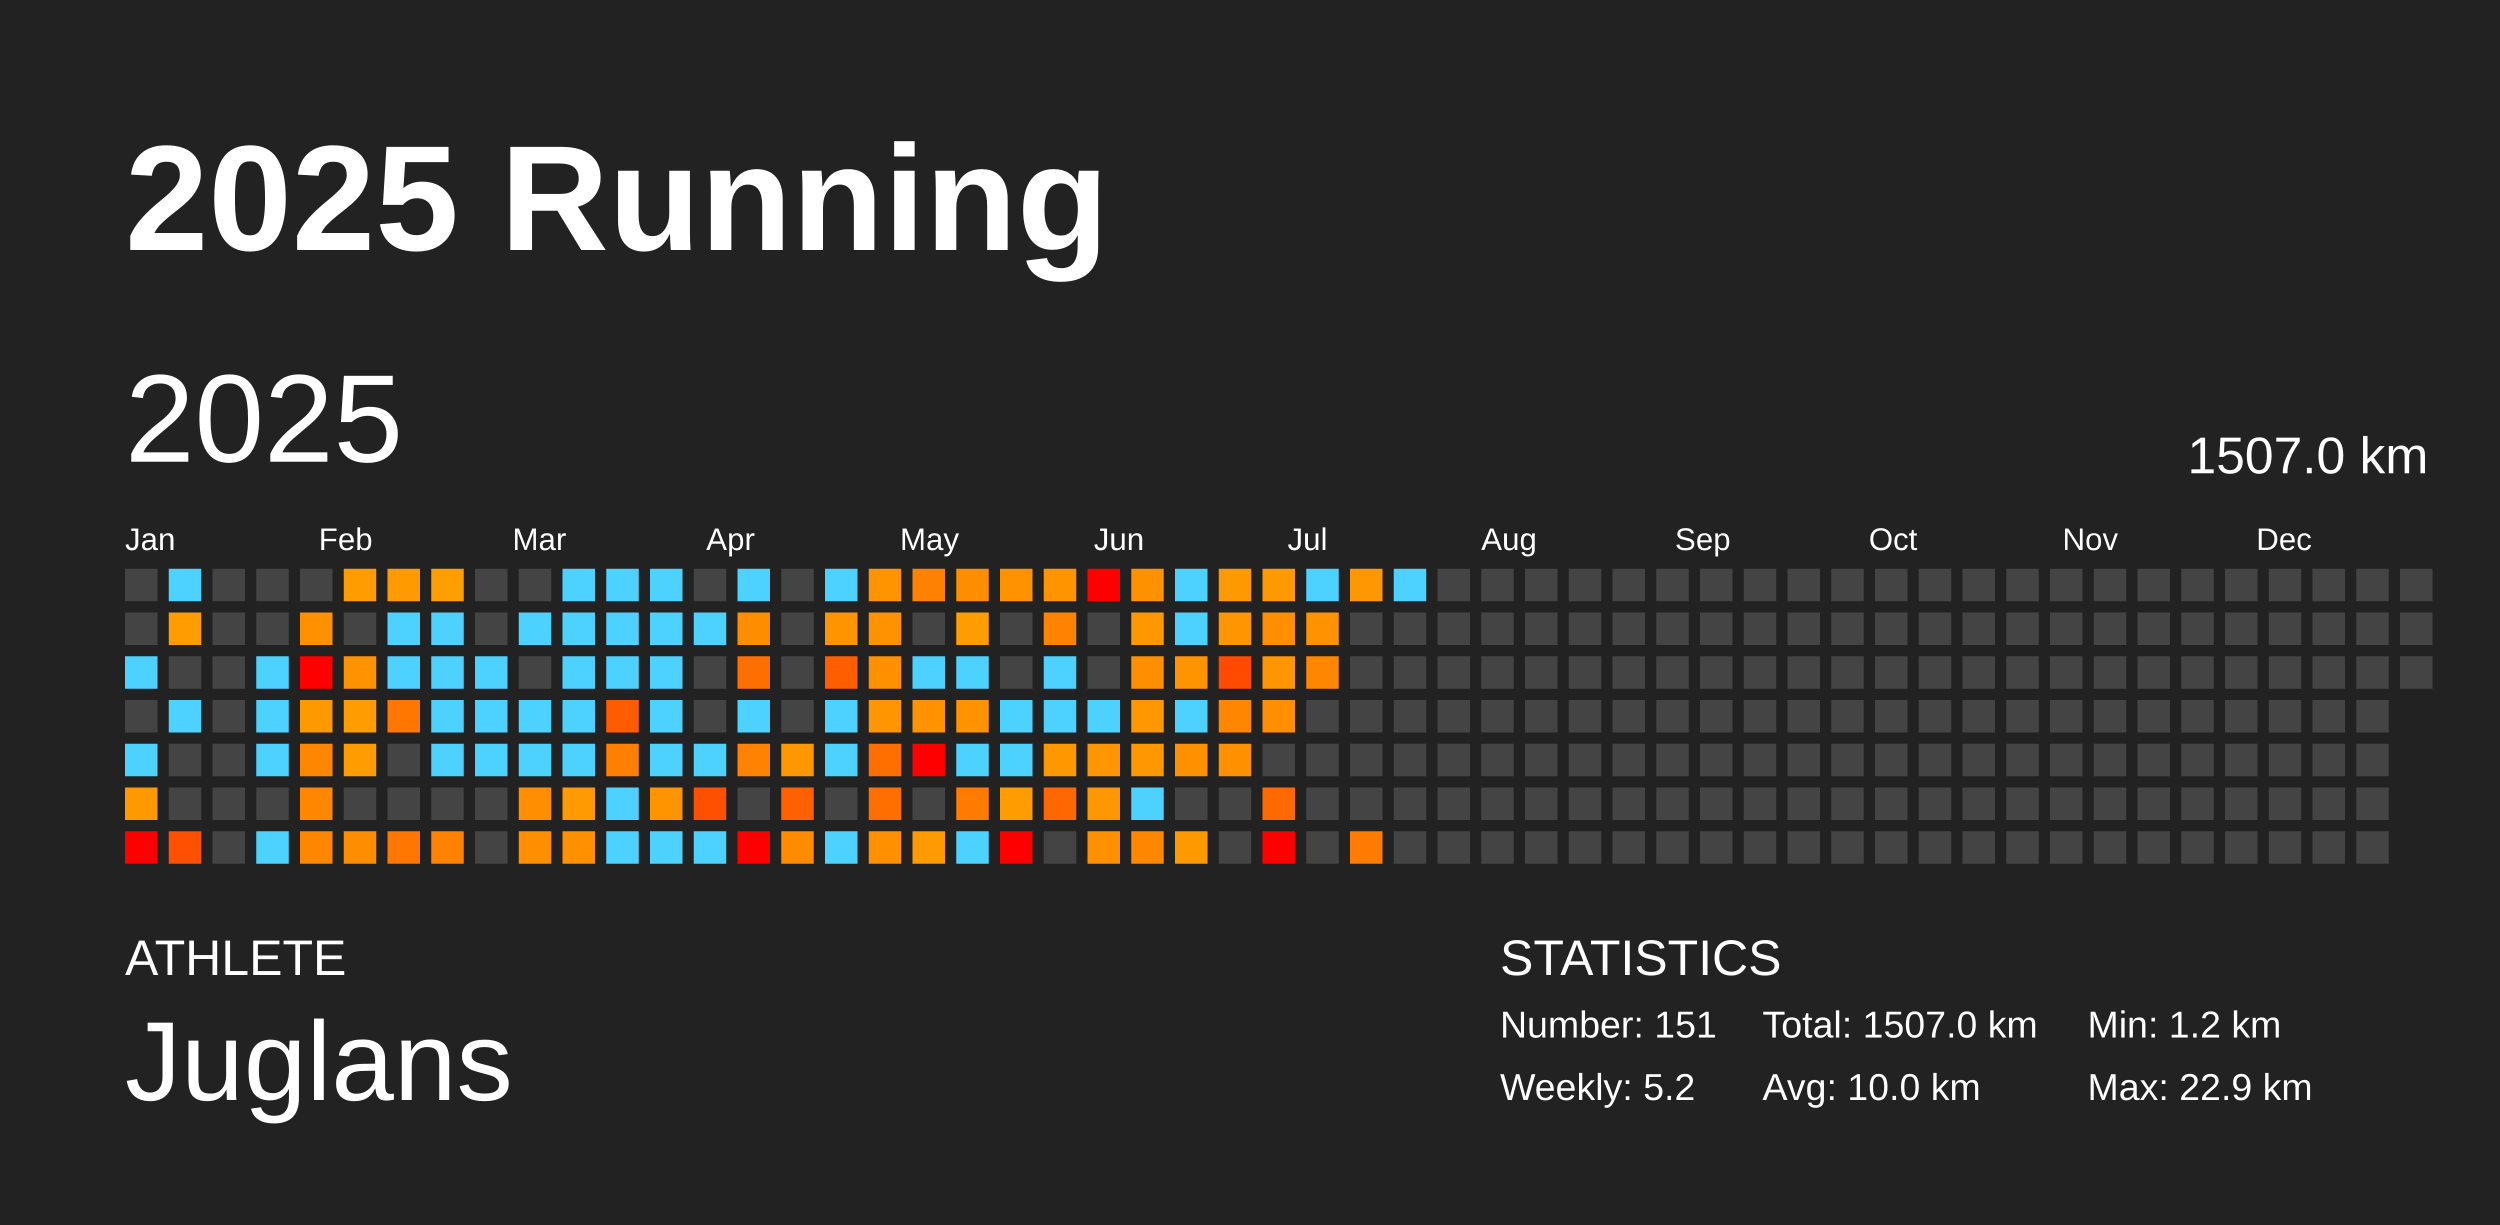
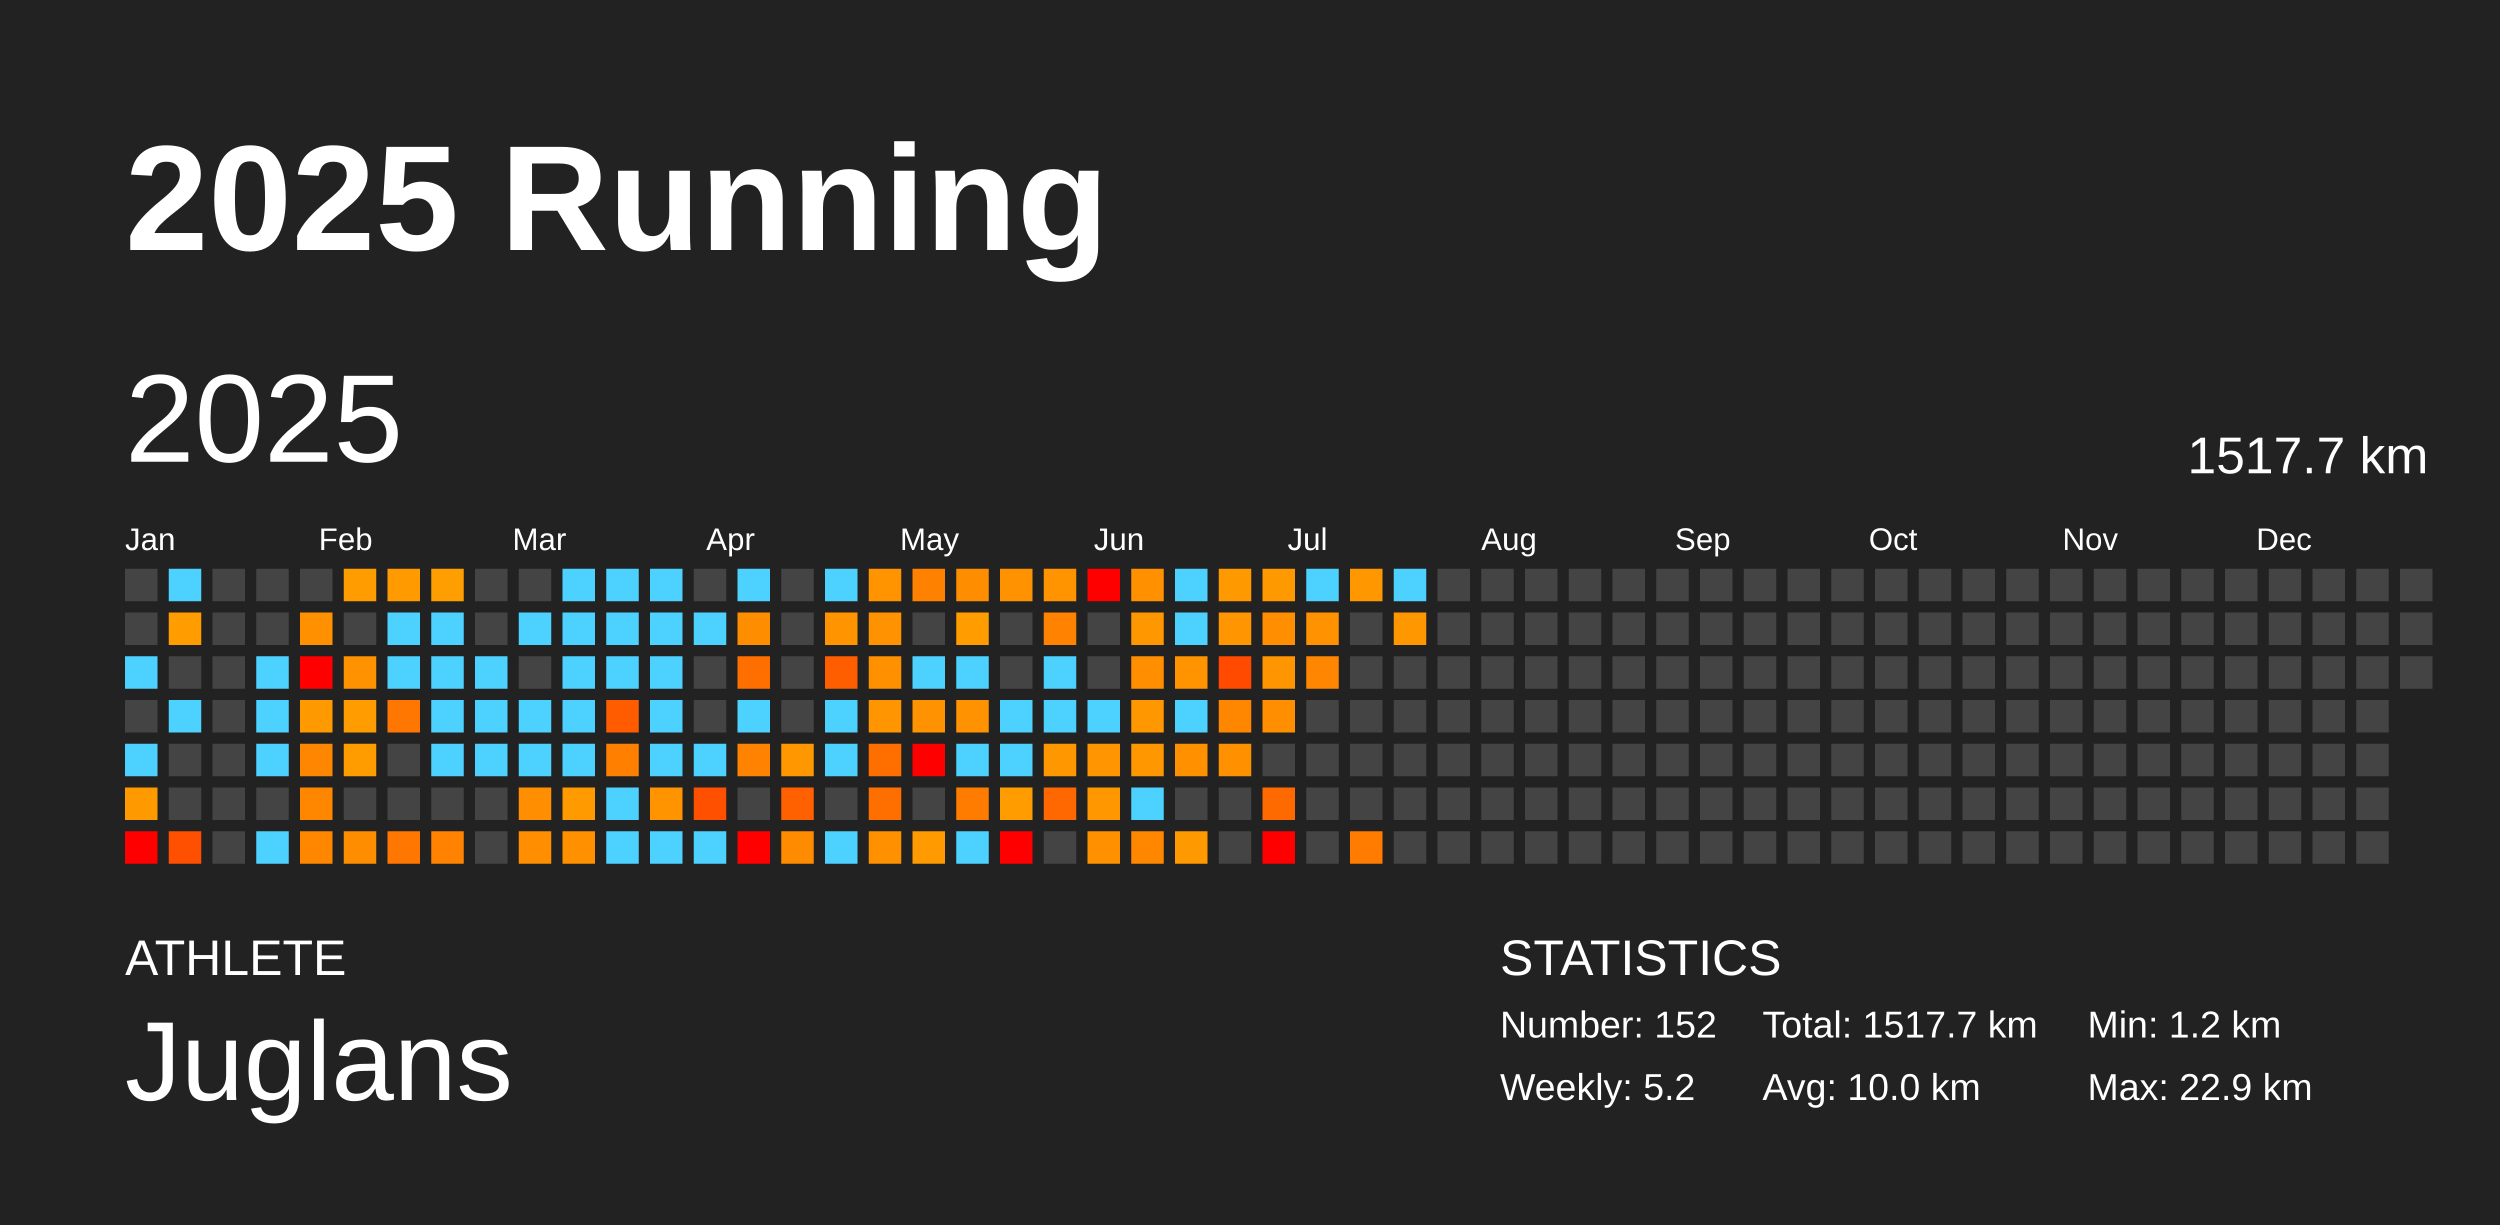
<svg xmlns="http://www.w3.org/2000/svg" baseProfile="full" height="98mm" version="1.1" viewBox="0,0,200,98" width="200mm">
  <defs />
  <rect fill="#222222" height="98" width="200" x="0" y="0" />
  <text fill="#FFFFFF" style="font-size:12px; font-family:Arial; font-weight:bold;" x="10" y="20">2025 Running</text>
  <text fill="#FFFFFF" style="font-size:4px; font-family:Arial" x="10" y="78">ATHLETE</text>
  <text fill="#FFFFFF" style="font-size:9px; font-family:Arial" x="10" y="88">Juglans</text>
  <text fill="#FFFFFF" style="font-size:4px; font-family:Arial" x="120" y="78">STATISTICS</text>
-   <text fill="#FFFFFF" style="font-size:3px; font-family:Arial" x="120" y="83">Number: 151</text>
+   <text fill="#FFFFFF" style="font-size:3px; font-family:Arial" x="120" y="83">Number: 152</text>
  <text fill="#FFFFFF" style="font-size:3px; font-family:Arial" x="120" y="88">Weekly: 5.2</text>
-   <text fill="#FFFFFF" style="font-size:3px; font-family:Arial" x="141" y="83">Total: 1507.0 km</text>
+   <text fill="#FFFFFF" style="font-size:3px; font-family:Arial" x="141" y="83">Total: 1517.7 km</text>
  <text fill="#FFFFFF" style="font-size:3px; font-family:Arial" x="141" y="88">Avg: 10.0 km</text>
  <text fill="#FFFFFF" style="font-size:3px; font-family:Arial" x="167" y="83">Min: 1.2 km</text>
  <text fill="#FFFFFF" style="font-size:3px; font-family:Arial" x="167" y="88">Max: 22.9 km</text>
  <text dominant-baseline="hanging" fill="#FFFFFF" style="font-size:10.0px; font-family:Arial;" x="10" y="30">2025</text>
-   <text dominant-baseline="hanging" fill="#FFFFFF" style="font-size:4.125px; font-family:Arial;" x="175" y="35">1507.0 km</text>
+   <text dominant-baseline="hanging" fill="#FFFFFF" style="font-size:4.125px; font-family:Arial;" x="175" y="35">1517.7 km</text>
  <text fill="#FFFFFF" style="font-size:2.5px; font-family:Arial" x="10.0" y="44">Jan</text>
  <text fill="#FFFFFF" style="font-size:2.5px; font-family:Arial" x="25.5" y="44">Feb</text>
  <text fill="#FFFFFF" style="font-size:2.5px; font-family:Arial" x="41.0" y="44">Mar</text>
  <text fill="#FFFFFF" style="font-size:2.5px; font-family:Arial" x="56.5" y="44">Apr</text>
  <text fill="#FFFFFF" style="font-size:2.5px; font-family:Arial" x="72.0" y="44">May</text>
  <text fill="#FFFFFF" style="font-size:2.5px; font-family:Arial" x="87.5" y="44">Jun</text>
  <text fill="#FFFFFF" style="font-size:2.5px; font-family:Arial" x="103.0" y="44">Jul</text>
  <text fill="#FFFFFF" style="font-size:2.5px; font-family:Arial" x="118.5" y="44">Aug</text>
  <text fill="#FFFFFF" style="font-size:2.5px; font-family:Arial" x="134.0" y="44">Sep</text>
  <text fill="#FFFFFF" style="font-size:2.5px; font-family:Arial" x="149.5" y="44">Oct</text>
  <text fill="#FFFFFF" style="font-size:2.5px; font-family:Arial" x="165.0" y="44">Nov</text>
  <text fill="#FFFFFF" style="font-size:2.5px; font-family:Arial" x="180.5" y="44">Dec</text>
  <rect fill="#444444" height="2.6" width="2.6" x="10.0" y="45.5" />
  <rect fill="#444444" height="2.6" width="2.6" x="10.0" y="49.0" />
  <rect fill="#4dd2ff" height="2.6" width="2.6" x="10.0" y="52.5" />
  <rect fill="#444444" height="2.6" width="2.6" x="10.0" y="56.0" />
  <rect fill="#4dd2ff" height="2.6" width="2.6" x="10.0" y="59.5" />
  <rect fill="#ff9900" height="2.6" width="2.6" x="10.0" y="63.0" />
  <rect fill="red" height="2.6" width="2.6" x="10.0" y="66.5" />
  <rect fill="#4dd2ff" height="2.6" width="2.6" x="13.5" y="45.5" />
  <rect fill="#ff9c00" height="2.6" width="2.6" x="13.5" y="49.0" />
  <rect fill="#444444" height="2.6" width="2.6" x="13.5" y="52.5" />
  <rect fill="#4dd2ff" height="2.6" width="2.6" x="13.5" y="56.0" />
  <rect fill="#444444" height="2.6" width="2.6" x="13.5" y="59.5" />
  <rect fill="#444444" height="2.6" width="2.6" x="13.5" y="63.0" />
  <rect fill="#ff4f00" height="2.6" width="2.6" x="13.5" y="66.5" />
  <rect fill="#444444" height="2.6" width="2.6" x="17.0" y="45.5" />
  <rect fill="#444444" height="2.6" width="2.6" x="17.0" y="49.0" />
  <rect fill="#444444" height="2.6" width="2.6" x="17.0" y="52.5" />
  <rect fill="#444444" height="2.6" width="2.6" x="17.0" y="56.0" />
  <rect fill="#444444" height="2.6" width="2.6" x="17.0" y="59.5" />
  <rect fill="#444444" height="2.6" width="2.6" x="17.0" y="63.0" />
  <rect fill="#444444" height="2.6" width="2.6" x="17.0" y="66.5" />
  <rect fill="#444444" height="2.6" width="2.6" x="20.5" y="45.5" />
  <rect fill="#444444" height="2.6" width="2.6" x="20.5" y="49.0" />
  <rect fill="#4dd2ff" height="2.6" width="2.6" x="20.5" y="52.5" />
  <rect fill="#4dd2ff" height="2.6" width="2.6" x="20.5" y="56.0" />
  <rect fill="#4dd2ff" height="2.6" width="2.6" x="20.5" y="59.5" />
  <rect fill="#444444" height="2.6" width="2.6" x="20.5" y="63.0" />
  <rect fill="#4dd2ff" height="2.6" width="2.6" x="20.5" y="66.5" />
  <rect fill="#444444" height="2.6" width="2.6" x="24.0" y="45.5" />
  <rect fill="#ff9000" height="2.6" width="2.6" x="24.0" y="49.0" />
  <rect fill="red" height="2.6" width="2.6" x="24.0" y="52.5" />
  <rect fill="#ff9900" height="2.6" width="2.6" x="24.0" y="56.0" />
  <rect fill="#ff8600" height="2.6" width="2.6" x="24.0" y="59.5" />
  <rect fill="#ff8700" height="2.6" width="2.6" x="24.0" y="63.0" />
  <rect fill="#ff8700" height="2.6" width="2.6" x="24.0" y="66.5" />
  <rect fill="#ff9d00" height="2.6" width="2.6" x="27.5" y="45.5" />
  <rect fill="#444444" height="2.6" width="2.6" x="27.5" y="49.0" />
  <rect fill="#ff9200" height="2.6" width="2.6" x="27.5" y="52.5" />
  <rect fill="#ff9d00" height="2.6" width="2.6" x="27.5" y="56.0" />
  <rect fill="#ff9d00" height="2.6" width="2.6" x="27.5" y="59.5" />
  <rect fill="#444444" height="2.6" width="2.6" x="27.5" y="63.0" />
  <rect fill="#ff8d00" height="2.6" width="2.6" x="27.5" y="66.5" />
  <rect fill="#ff9b00" height="2.6" width="2.6" x="31.0" y="45.5" />
  <rect fill="#4dd2ff" height="2.6" width="2.6" x="31.0" y="49.0" />
  <rect fill="#4dd2ff" height="2.6" width="2.6" x="31.0" y="52.5" />
  <rect fill="#ff7700" height="2.6" width="2.6" x="31.0" y="56.0" />
  <rect fill="#444444" height="2.6" width="2.6" x="31.0" y="59.5" />
  <rect fill="#444444" height="2.6" width="2.6" x="31.0" y="63.0" />
  <rect fill="#ff7600" height="2.6" width="2.6" x="31.0" y="66.5" />
  <rect fill="#ff9e00" height="2.6" width="2.6" x="34.5" y="45.5" />
  <rect fill="#4dd2ff" height="2.6" width="2.6" x="34.5" y="49.0" />
  <rect fill="#4dd2ff" height="2.6" width="2.6" x="34.5" y="52.5" />
  <rect fill="#4dd2ff" height="2.6" width="2.6" x="34.5" y="56.0" />
  <rect fill="#4dd2ff" height="2.6" width="2.6" x="34.5" y="59.5" />
  <rect fill="#444444" height="2.6" width="2.6" x="34.5" y="63.0" />
  <rect fill="#ff8200" height="2.6" width="2.6" x="34.5" y="66.5" />
  <rect fill="#444444" height="2.6" width="2.6" x="38.0" y="45.5" />
  <rect fill="#444444" height="2.6" width="2.6" x="38.0" y="49.0" />
  <rect fill="#4dd2ff" height="2.6" width="2.6" x="38.0" y="52.5" />
  <rect fill="#4dd2ff" height="2.6" width="2.6" x="38.0" y="56.0" />
  <rect fill="#4dd2ff" height="2.6" width="2.6" x="38.0" y="59.5" />
  <rect fill="#444444" height="2.6" width="2.6" x="38.0" y="63.0" />
  <rect fill="#444444" height="2.6" width="2.6" x="38.0" y="66.5" />
  <rect fill="#444444" height="2.6" width="2.6" x="41.5" y="45.5" />
  <rect fill="#4dd2ff" height="2.6" width="2.6" x="41.5" y="49.0" />
  <rect fill="#444444" height="2.6" width="2.6" x="41.5" y="52.5" />
  <rect fill="#4dd2ff" height="2.6" width="2.6" x="41.5" y="56.0" />
  <rect fill="#4dd2ff" height="2.6" width="2.6" x="41.5" y="59.5" />
  <rect fill="#ff8f00" height="2.6" width="2.6" x="41.5" y="63.0" />
  <rect fill="#ff8e00" height="2.6" width="2.6" x="41.5" y="66.5" />
  <rect fill="#4dd2ff" height="2.6" width="2.6" x="45.0" y="45.5" />
  <rect fill="#4dd2ff" height="2.6" width="2.6" x="45.0" y="49.0" />
  <rect fill="#4dd2ff" height="2.6" width="2.6" x="45.0" y="52.5" />
  <rect fill="#4dd2ff" height="2.6" width="2.6" x="45.0" y="56.0" />
  <rect fill="#4dd2ff" height="2.6" width="2.6" x="45.0" y="59.5" />
  <rect fill="#ff9a00" height="2.6" width="2.6" x="45.0" y="63.0" />
  <rect fill="#ff9100" height="2.6" width="2.6" x="45.0" y="66.5" />
  <rect fill="#4dd2ff" height="2.6" width="2.6" x="48.5" y="45.5" />
  <rect fill="#4dd2ff" height="2.6" width="2.6" x="48.5" y="49.0" />
  <rect fill="#4dd2ff" height="2.6" width="2.6" x="48.5" y="52.5" />
  <rect fill="#ff5c00" height="2.6" width="2.6" x="48.5" y="56.0" />
  <rect fill="#ff8000" height="2.6" width="2.6" x="48.5" y="59.5" />
  <rect fill="#4dd2ff" height="2.6" width="2.6" x="48.5" y="63.0" />
  <rect fill="#4dd2ff" height="2.6" width="2.6" x="48.5" y="66.5" />
  <rect fill="#4dd2ff" height="2.6" width="2.6" x="52.0" y="45.5" />
  <rect fill="#4dd2ff" height="2.6" width="2.6" x="52.0" y="49.0" />
  <rect fill="#4dd2ff" height="2.6" width="2.6" x="52.0" y="52.5" />
  <rect fill="#4dd2ff" height="2.6" width="2.6" x="52.0" y="56.0" />
  <rect fill="#4dd2ff" height="2.6" width="2.6" x="52.0" y="59.5" />
  <rect fill="#ff9300" height="2.6" width="2.6" x="52.0" y="63.0" />
  <rect fill="#4dd2ff" height="2.6" width="2.6" x="52.0" y="66.5" />
  <rect fill="#444444" height="2.6" width="2.6" x="55.5" y="45.5" />
  <rect fill="#4dd2ff" height="2.6" width="2.6" x="55.5" y="49.0" />
  <rect fill="#444444" height="2.6" width="2.6" x="55.5" y="52.5" />
  <rect fill="#444444" height="2.6" width="2.6" x="55.5" y="56.0" />
  <rect fill="#4dd2ff" height="2.6" width="2.6" x="55.5" y="59.5" />
  <rect fill="#ff5000" height="2.6" width="2.6" x="55.5" y="63.0" />
  <rect fill="#4dd2ff" height="2.6" width="2.6" x="55.5" y="66.5" />
  <rect fill="#4dd2ff" height="2.6" width="2.6" x="59.0" y="45.5" />
  <rect fill="#ff8d00" height="2.6" width="2.6" x="59.0" y="49.0" />
  <rect fill="#ff6f00" height="2.6" width="2.6" x="59.0" y="52.5" />
  <rect fill="#4dd2ff" height="2.6" width="2.6" x="59.0" y="56.0" />
  <rect fill="#ff8200" height="2.6" width="2.6" x="59.0" y="59.5" />
  <rect fill="#444444" height="2.6" width="2.6" x="59.0" y="63.0" />
  <rect fill="red" height="2.6" width="2.6" x="59.0" y="66.5" />
  <rect fill="#444444" height="2.6" width="2.6" x="62.5" y="45.5" />
  <rect fill="#444444" height="2.6" width="2.6" x="62.5" y="49.0" />
  <rect fill="#444444" height="2.6" width="2.6" x="62.5" y="52.5" />
  <rect fill="#444444" height="2.6" width="2.6" x="62.5" y="56.0" />
  <rect fill="#ff9700" height="2.6" width="2.6" x="62.5" y="59.5" />
  <rect fill="#ff6100" height="2.6" width="2.6" x="62.5" y="63.0" />
  <rect fill="#ff8c00" height="2.6" width="2.6" x="62.5" y="66.5" />
  <rect fill="#4dd2ff" height="2.6" width="2.6" x="66.0" y="45.5" />
  <rect fill="#ff9300" height="2.6" width="2.6" x="66.0" y="49.0" />
  <rect fill="#ff5e00" height="2.6" width="2.6" x="66.0" y="52.5" />
  <rect fill="#4dd2ff" height="2.6" width="2.6" x="66.0" y="56.0" />
  <rect fill="#4dd2ff" height="2.6" width="2.6" x="66.0" y="59.5" />
  <rect fill="#444444" height="2.6" width="2.6" x="66.0" y="63.0" />
  <rect fill="#4dd2ff" height="2.6" width="2.6" x="66.0" y="66.5" />
  <rect fill="#ff9400" height="2.6" width="2.6" x="69.5" y="45.5" />
  <rect fill="#ff9200" height="2.6" width="2.6" x="69.5" y="49.0" />
  <rect fill="#ff9100" height="2.6" width="2.6" x="69.5" y="52.5" />
  <rect fill="#ff9500" height="2.6" width="2.6" x="69.5" y="56.0" />
  <rect fill="#ff6f00" height="2.6" width="2.6" x="69.5" y="59.5" />
  <rect fill="#ff6f00" height="2.6" width="2.6" x="69.5" y="63.0" />
  <rect fill="#ff9100" height="2.6" width="2.6" x="69.5" y="66.5" />
  <rect fill="#ff8100" height="2.6" width="2.6" x="73.0" y="45.5" />
  <rect fill="#444444" height="2.6" width="2.6" x="73.0" y="49.0" />
  <rect fill="#4dd2ff" height="2.6" width="2.6" x="73.0" y="52.5" />
  <rect fill="#ff9200" height="2.6" width="2.6" x="73.0" y="56.0" />
  <rect fill="red" height="2.6" width="2.6" x="73.0" y="59.5" />
  <rect fill="#444444" height="2.6" width="2.6" x="73.0" y="63.0" />
  <rect fill="#ff9a00" height="2.6" width="2.6" x="73.0" y="66.5" />
  <rect fill="#ff8d00" height="2.6" width="2.6" x="76.5" y="45.5" />
  <rect fill="#ff9d00" height="2.6" width="2.6" x="76.5" y="49.0" />
  <rect fill="#4dd2ff" height="2.6" width="2.6" x="76.5" y="52.5" />
  <rect fill="#ff9200" height="2.6" width="2.6" x="76.5" y="56.0" />
  <rect fill="#4dd2ff" height="2.6" width="2.6" x="76.5" y="59.5" />
  <rect fill="#ff7c00" height="2.6" width="2.6" x="76.5" y="63.0" />
  <rect fill="#4dd2ff" height="2.6" width="2.6" x="76.5" y="66.5" />
  <rect fill="#ff9200" height="2.6" width="2.6" x="80.0" y="45.5" />
  <rect fill="#444444" height="2.6" width="2.6" x="80.0" y="49.0" />
  <rect fill="#444444" height="2.6" width="2.6" x="80.0" y="52.5" />
  <rect fill="#4dd2ff" height="2.6" width="2.6" x="80.0" y="56.0" />
  <rect fill="#4dd2ff" height="2.6" width="2.6" x="80.0" y="59.5" />
  <rect fill="#ff9c00" height="2.6" width="2.6" x="80.0" y="63.0" />
  <rect fill="red" height="2.6" width="2.6" x="80.0" y="66.5" />
  <rect fill="#ff9300" height="2.6" width="2.6" x="83.5" y="45.5" />
  <rect fill="#ff8200" height="2.6" width="2.6" x="83.5" y="49.0" />
  <rect fill="#4dd2ff" height="2.6" width="2.6" x="83.5" y="52.5" />
  <rect fill="#4dd2ff" height="2.6" width="2.6" x="83.5" y="56.0" />
  <rect fill="#ff9800" height="2.6" width="2.6" x="83.5" y="59.5" />
  <rect fill="#ff6700" height="2.6" width="2.6" x="83.5" y="63.0" />
  <rect fill="#444444" height="2.6" width="2.6" x="83.5" y="66.5" />
  <rect fill="red" height="2.6" width="2.6" x="87.0" y="45.5" />
  <rect fill="#444444" height="2.6" width="2.6" x="87.0" y="49.0" />
  <rect fill="#444444" height="2.6" width="2.6" x="87.0" y="52.5" />
  <rect fill="#4dd2ff" height="2.6" width="2.6" x="87.0" y="56.0" />
  <rect fill="#ff9500" height="2.6" width="2.6" x="87.0" y="59.5" />
  <rect fill="#ff9700" height="2.6" width="2.6" x="87.0" y="63.0" />
  <rect fill="#ff9100" height="2.6" width="2.6" x="87.0" y="66.5" />
  <rect fill="#ff9000" height="2.6" width="2.6" x="90.5" y="45.5" />
  <rect fill="#ff9700" height="2.6" width="2.6" x="90.5" y="49.0" />
  <rect fill="#ff8f00" height="2.6" width="2.6" x="90.5" y="52.5" />
  <rect fill="#ff9800" height="2.6" width="2.6" x="90.5" y="56.0" />
  <rect fill="#ff9800" height="2.6" width="2.6" x="90.5" y="59.5" />
  <rect fill="#4dd2ff" height="2.6" width="2.6" x="90.5" y="63.0" />
  <rect fill="#ff8700" height="2.6" width="2.6" x="90.5" y="66.5" />
  <rect fill="#4dd2ff" height="2.6" width="2.6" x="94.0" y="45.5" />
  <rect fill="#4dd2ff" height="2.6" width="2.6" x="94.0" y="49.0" />
  <rect fill="#ff9300" height="2.6" width="2.6" x="94.0" y="52.5" />
  <rect fill="#4dd2ff" height="2.6" width="2.6" x="94.0" y="56.0" />
  <rect fill="#ff9100" height="2.6" width="2.6" x="94.0" y="59.5" />
  <rect fill="#444444" height="2.6" width="2.6" x="94.0" y="63.0" />
  <rect fill="#ff9900" height="2.6" width="2.6" x="94.0" y="66.5" />
  <rect fill="#ff9900" height="2.6" width="2.6" x="97.5" y="45.5" />
  <rect fill="#ff9500" height="2.6" width="2.6" x="97.5" y="49.0" />
  <rect fill="#ff4a00" height="2.6" width="2.6" x="97.5" y="52.5" />
  <rect fill="#ff8700" height="2.6" width="2.6" x="97.5" y="56.0" />
  <rect fill="#ff9000" height="2.6" width="2.6" x="97.5" y="59.5" />
  <rect fill="#444444" height="2.6" width="2.6" x="97.5" y="63.0" />
  <rect fill="#444444" height="2.6" width="2.6" x="97.5" y="66.5" />
  <rect fill="#ff9900" height="2.6" width="2.6" x="101.0" y="45.5" />
  <rect fill="#ff8e00" height="2.6" width="2.6" x="101.0" y="49.0" />
  <rect fill="#ff9500" height="2.6" width="2.6" x="101.0" y="52.5" />
  <rect fill="#ff8f00" height="2.6" width="2.6" x="101.0" y="56.0" />
  <rect fill="#444444" height="2.6" width="2.6" x="101.0" y="59.5" />
  <rect fill="#ff6a00" height="2.6" width="2.6" x="101.0" y="63.0" />
  <rect fill="red" height="2.6" width="2.6" x="101.0" y="66.5" />
  <rect fill="#4dd2ff" height="2.6" width="2.6" x="104.5" y="45.5" />
  <rect fill="#ff9200" height="2.6" width="2.6" x="104.5" y="49.0" />
  <rect fill="#ff8600" height="2.6" width="2.6" x="104.5" y="52.5" />
  <rect fill="#444444" height="2.6" width="2.6" x="104.5" y="56.0" />
  <rect fill="#444444" height="2.6" width="2.6" x="104.5" y="59.5" />
  <rect fill="#444444" height="2.6" width="2.6" x="104.5" y="63.0" />
  <rect fill="#444444" height="2.6" width="2.6" x="104.5" y="66.5" />
  <rect fill="#ff9700" height="2.6" width="2.6" x="108.0" y="45.5" />
  <rect fill="#444444" height="2.6" width="2.6" x="108.0" y="49.0" />
  <rect fill="#444444" height="2.6" width="2.6" x="108.0" y="52.5" />
  <rect fill="#444444" height="2.6" width="2.6" x="108.0" y="56.0" />
  <rect fill="#444444" height="2.6" width="2.6" x="108.0" y="59.5" />
  <rect fill="#444444" height="2.6" width="2.6" x="108.0" y="63.0" />
  <rect fill="#ff7c00" height="2.6" width="2.6" x="108.0" y="66.5" />
  <rect fill="#4dd2ff" height="2.6" width="2.6" x="111.5" y="45.5" />
-   <rect fill="#444444" height="2.6" width="2.6" x="111.5" y="49.0" />
+   <rect fill="#ff9700" height="2.6" width="2.6" x="111.5" y="49.0" />
  <rect fill="#444444" height="2.6" width="2.6" x="111.5" y="52.5" />
  <rect fill="#444444" height="2.6" width="2.6" x="111.5" y="56.0" />
  <rect fill="#444444" height="2.6" width="2.6" x="111.5" y="59.5" />
  <rect fill="#444444" height="2.6" width="2.6" x="111.5" y="63.0" />
  <rect fill="#444444" height="2.6" width="2.6" x="111.5" y="66.5" />
  <rect fill="#444444" height="2.6" width="2.6" x="115.0" y="45.5" />
  <rect fill="#444444" height="2.6" width="2.6" x="115.0" y="49.0" />
  <rect fill="#444444" height="2.6" width="2.6" x="115.0" y="52.5" />
  <rect fill="#444444" height="2.6" width="2.6" x="115.0" y="56.0" />
  <rect fill="#444444" height="2.6" width="2.6" x="115.0" y="59.5" />
  <rect fill="#444444" height="2.6" width="2.6" x="115.0" y="63.0" />
  <rect fill="#444444" height="2.6" width="2.6" x="115.0" y="66.5" />
  <rect fill="#444444" height="2.6" width="2.6" x="118.5" y="45.5" />
  <rect fill="#444444" height="2.6" width="2.6" x="118.5" y="49.0" />
  <rect fill="#444444" height="2.6" width="2.6" x="118.5" y="52.5" />
  <rect fill="#444444" height="2.6" width="2.6" x="118.5" y="56.0" />
  <rect fill="#444444" height="2.6" width="2.6" x="118.5" y="59.5" />
  <rect fill="#444444" height="2.6" width="2.6" x="118.5" y="63.0" />
  <rect fill="#444444" height="2.6" width="2.6" x="118.5" y="66.5" />
  <rect fill="#444444" height="2.6" width="2.6" x="122.0" y="45.5" />
  <rect fill="#444444" height="2.6" width="2.6" x="122.0" y="49.0" />
  <rect fill="#444444" height="2.6" width="2.6" x="122.0" y="52.5" />
  <rect fill="#444444" height="2.6" width="2.6" x="122.0" y="56.0" />
  <rect fill="#444444" height="2.6" width="2.6" x="122.0" y="59.5" />
  <rect fill="#444444" height="2.6" width="2.6" x="122.0" y="63.0" />
  <rect fill="#444444" height="2.6" width="2.6" x="122.0" y="66.5" />
  <rect fill="#444444" height="2.6" width="2.6" x="125.5" y="45.5" />
  <rect fill="#444444" height="2.6" width="2.6" x="125.5" y="49.0" />
  <rect fill="#444444" height="2.6" width="2.6" x="125.5" y="52.5" />
  <rect fill="#444444" height="2.6" width="2.6" x="125.5" y="56.0" />
  <rect fill="#444444" height="2.6" width="2.6" x="125.5" y="59.5" />
  <rect fill="#444444" height="2.6" width="2.6" x="125.5" y="63.0" />
  <rect fill="#444444" height="2.6" width="2.6" x="125.5" y="66.5" />
  <rect fill="#444444" height="2.6" width="2.6" x="129.0" y="45.5" />
  <rect fill="#444444" height="2.6" width="2.6" x="129.0" y="49.0" />
  <rect fill="#444444" height="2.6" width="2.6" x="129.0" y="52.5" />
  <rect fill="#444444" height="2.6" width="2.6" x="129.0" y="56.0" />
  <rect fill="#444444" height="2.6" width="2.6" x="129.0" y="59.5" />
  <rect fill="#444444" height="2.6" width="2.6" x="129.0" y="63.0" />
  <rect fill="#444444" height="2.6" width="2.6" x="129.0" y="66.5" />
  <rect fill="#444444" height="2.6" width="2.6" x="132.5" y="45.5" />
  <rect fill="#444444" height="2.6" width="2.6" x="132.5" y="49.0" />
  <rect fill="#444444" height="2.6" width="2.6" x="132.5" y="52.5" />
  <rect fill="#444444" height="2.6" width="2.6" x="132.5" y="56.0" />
  <rect fill="#444444" height="2.6" width="2.6" x="132.5" y="59.5" />
  <rect fill="#444444" height="2.6" width="2.6" x="132.5" y="63.0" />
  <rect fill="#444444" height="2.6" width="2.6" x="132.5" y="66.5" />
  <rect fill="#444444" height="2.6" width="2.6" x="136.0" y="45.5" />
  <rect fill="#444444" height="2.6" width="2.6" x="136.0" y="49.0" />
  <rect fill="#444444" height="2.6" width="2.6" x="136.0" y="52.5" />
  <rect fill="#444444" height="2.6" width="2.6" x="136.0" y="56.0" />
  <rect fill="#444444" height="2.6" width="2.6" x="136.0" y="59.5" />
  <rect fill="#444444" height="2.6" width="2.6" x="136.0" y="63.0" />
  <rect fill="#444444" height="2.6" width="2.6" x="136.0" y="66.5" />
  <rect fill="#444444" height="2.6" width="2.6" x="139.5" y="45.5" />
  <rect fill="#444444" height="2.6" width="2.6" x="139.5" y="49.0" />
  <rect fill="#444444" height="2.6" width="2.6" x="139.5" y="52.5" />
  <rect fill="#444444" height="2.6" width="2.6" x="139.5" y="56.0" />
  <rect fill="#444444" height="2.6" width="2.6" x="139.5" y="59.5" />
  <rect fill="#444444" height="2.6" width="2.6" x="139.5" y="63.0" />
  <rect fill="#444444" height="2.6" width="2.6" x="139.5" y="66.5" />
  <rect fill="#444444" height="2.6" width="2.6" x="143.0" y="45.5" />
  <rect fill="#444444" height="2.6" width="2.6" x="143.0" y="49.0" />
  <rect fill="#444444" height="2.6" width="2.6" x="143.0" y="52.5" />
  <rect fill="#444444" height="2.6" width="2.6" x="143.0" y="56.0" />
  <rect fill="#444444" height="2.6" width="2.6" x="143.0" y="59.5" />
  <rect fill="#444444" height="2.6" width="2.6" x="143.0" y="63.0" />
  <rect fill="#444444" height="2.6" width="2.6" x="143.0" y="66.5" />
  <rect fill="#444444" height="2.6" width="2.6" x="146.5" y="45.5" />
  <rect fill="#444444" height="2.6" width="2.6" x="146.5" y="49.0" />
  <rect fill="#444444" height="2.6" width="2.6" x="146.5" y="52.5" />
  <rect fill="#444444" height="2.6" width="2.6" x="146.5" y="56.0" />
  <rect fill="#444444" height="2.6" width="2.6" x="146.5" y="59.5" />
  <rect fill="#444444" height="2.6" width="2.6" x="146.5" y="63.0" />
  <rect fill="#444444" height="2.6" width="2.6" x="146.5" y="66.5" />
  <rect fill="#444444" height="2.6" width="2.6" x="150.0" y="45.5" />
  <rect fill="#444444" height="2.6" width="2.6" x="150.0" y="49.0" />
  <rect fill="#444444" height="2.6" width="2.6" x="150.0" y="52.5" />
  <rect fill="#444444" height="2.6" width="2.6" x="150.0" y="56.0" />
  <rect fill="#444444" height="2.6" width="2.6" x="150.0" y="59.5" />
  <rect fill="#444444" height="2.6" width="2.6" x="150.0" y="63.0" />
  <rect fill="#444444" height="2.6" width="2.6" x="150.0" y="66.5" />
  <rect fill="#444444" height="2.6" width="2.6" x="153.5" y="45.5" />
  <rect fill="#444444" height="2.6" width="2.6" x="153.5" y="49.0" />
  <rect fill="#444444" height="2.6" width="2.6" x="153.5" y="52.5" />
  <rect fill="#444444" height="2.6" width="2.6" x="153.5" y="56.0" />
  <rect fill="#444444" height="2.6" width="2.6" x="153.5" y="59.5" />
  <rect fill="#444444" height="2.6" width="2.6" x="153.5" y="63.0" />
  <rect fill="#444444" height="2.6" width="2.6" x="153.5" y="66.5" />
  <rect fill="#444444" height="2.6" width="2.6" x="157.0" y="45.5" />
  <rect fill="#444444" height="2.6" width="2.6" x="157.0" y="49.0" />
  <rect fill="#444444" height="2.6" width="2.6" x="157.0" y="52.5" />
  <rect fill="#444444" height="2.6" width="2.6" x="157.0" y="56.0" />
  <rect fill="#444444" height="2.6" width="2.6" x="157.0" y="59.5" />
  <rect fill="#444444" height="2.6" width="2.6" x="157.0" y="63.0" />
  <rect fill="#444444" height="2.6" width="2.6" x="157.0" y="66.5" />
  <rect fill="#444444" height="2.6" width="2.6" x="160.5" y="45.5" />
  <rect fill="#444444" height="2.6" width="2.6" x="160.5" y="49.0" />
  <rect fill="#444444" height="2.6" width="2.6" x="160.5" y="52.5" />
  <rect fill="#444444" height="2.6" width="2.6" x="160.5" y="56.0" />
  <rect fill="#444444" height="2.6" width="2.6" x="160.5" y="59.5" />
  <rect fill="#444444" height="2.6" width="2.6" x="160.5" y="63.0" />
  <rect fill="#444444" height="2.6" width="2.6" x="160.5" y="66.5" />
  <rect fill="#444444" height="2.6" width="2.6" x="164.0" y="45.5" />
  <rect fill="#444444" height="2.6" width="2.6" x="164.0" y="49.0" />
  <rect fill="#444444" height="2.6" width="2.6" x="164.0" y="52.5" />
  <rect fill="#444444" height="2.6" width="2.6" x="164.0" y="56.0" />
  <rect fill="#444444" height="2.6" width="2.6" x="164.0" y="59.5" />
  <rect fill="#444444" height="2.6" width="2.6" x="164.0" y="63.0" />
  <rect fill="#444444" height="2.6" width="2.6" x="164.0" y="66.5" />
  <rect fill="#444444" height="2.6" width="2.6" x="167.5" y="45.5" />
  <rect fill="#444444" height="2.6" width="2.6" x="167.5" y="49.0" />
  <rect fill="#444444" height="2.6" width="2.6" x="167.5" y="52.5" />
  <rect fill="#444444" height="2.6" width="2.6" x="167.5" y="56.0" />
  <rect fill="#444444" height="2.6" width="2.6" x="167.5" y="59.5" />
  <rect fill="#444444" height="2.6" width="2.6" x="167.5" y="63.0" />
  <rect fill="#444444" height="2.6" width="2.6" x="167.5" y="66.5" />
  <rect fill="#444444" height="2.6" width="2.6" x="171.0" y="45.5" />
  <rect fill="#444444" height="2.6" width="2.6" x="171.0" y="49.0" />
  <rect fill="#444444" height="2.6" width="2.6" x="171.0" y="52.5" />
  <rect fill="#444444" height="2.6" width="2.6" x="171.0" y="56.0" />
  <rect fill="#444444" height="2.6" width="2.6" x="171.0" y="59.5" />
  <rect fill="#444444" height="2.6" width="2.6" x="171.0" y="63.0" />
  <rect fill="#444444" height="2.6" width="2.6" x="171.0" y="66.5" />
  <rect fill="#444444" height="2.6" width="2.6" x="174.5" y="45.5" />
  <rect fill="#444444" height="2.6" width="2.6" x="174.5" y="49.0" />
  <rect fill="#444444" height="2.6" width="2.6" x="174.5" y="52.5" />
  <rect fill="#444444" height="2.6" width="2.6" x="174.5" y="56.0" />
  <rect fill="#444444" height="2.6" width="2.6" x="174.5" y="59.5" />
  <rect fill="#444444" height="2.6" width="2.6" x="174.5" y="63.0" />
  <rect fill="#444444" height="2.6" width="2.6" x="174.5" y="66.5" />
  <rect fill="#444444" height="2.6" width="2.6" x="178.0" y="45.5" />
  <rect fill="#444444" height="2.6" width="2.6" x="178.0" y="49.0" />
  <rect fill="#444444" height="2.6" width="2.6" x="178.0" y="52.5" />
  <rect fill="#444444" height="2.6" width="2.6" x="178.0" y="56.0" />
  <rect fill="#444444" height="2.6" width="2.6" x="178.0" y="59.5" />
  <rect fill="#444444" height="2.6" width="2.6" x="178.0" y="63.0" />
  <rect fill="#444444" height="2.6" width="2.6" x="178.0" y="66.5" />
  <rect fill="#444444" height="2.6" width="2.6" x="181.5" y="45.5" />
  <rect fill="#444444" height="2.6" width="2.6" x="181.5" y="49.0" />
  <rect fill="#444444" height="2.6" width="2.6" x="181.5" y="52.5" />
  <rect fill="#444444" height="2.6" width="2.6" x="181.5" y="56.0" />
  <rect fill="#444444" height="2.6" width="2.6" x="181.5" y="59.5" />
  <rect fill="#444444" height="2.6" width="2.6" x="181.5" y="63.0" />
  <rect fill="#444444" height="2.6" width="2.6" x="181.5" y="66.5" />
  <rect fill="#444444" height="2.6" width="2.6" x="185.0" y="45.5" />
  <rect fill="#444444" height="2.6" width="2.6" x="185.0" y="49.0" />
  <rect fill="#444444" height="2.6" width="2.6" x="185.0" y="52.5" />
  <rect fill="#444444" height="2.6" width="2.6" x="185.0" y="56.0" />
  <rect fill="#444444" height="2.6" width="2.6" x="185.0" y="59.5" />
  <rect fill="#444444" height="2.6" width="2.6" x="185.0" y="63.0" />
  <rect fill="#444444" height="2.6" width="2.6" x="185.0" y="66.5" />
  <rect fill="#444444" height="2.6" width="2.6" x="188.5" y="45.5" />
  <rect fill="#444444" height="2.6" width="2.6" x="188.5" y="49.0" />
  <rect fill="#444444" height="2.6" width="2.6" x="188.5" y="52.5" />
  <rect fill="#444444" height="2.6" width="2.6" x="188.5" y="56.0" />
  <rect fill="#444444" height="2.6" width="2.6" x="188.5" y="59.5" />
  <rect fill="#444444" height="2.6" width="2.6" x="188.5" y="63.0" />
  <rect fill="#444444" height="2.6" width="2.6" x="188.5" y="66.5" />
  <rect fill="#444444" height="2.6" width="2.6" x="192.0" y="45.5" />
  <rect fill="#444444" height="2.6" width="2.6" x="192.0" y="49.0" />
  <rect fill="#444444" height="2.6" width="2.6" x="192.0" y="52.5" />
</svg>
